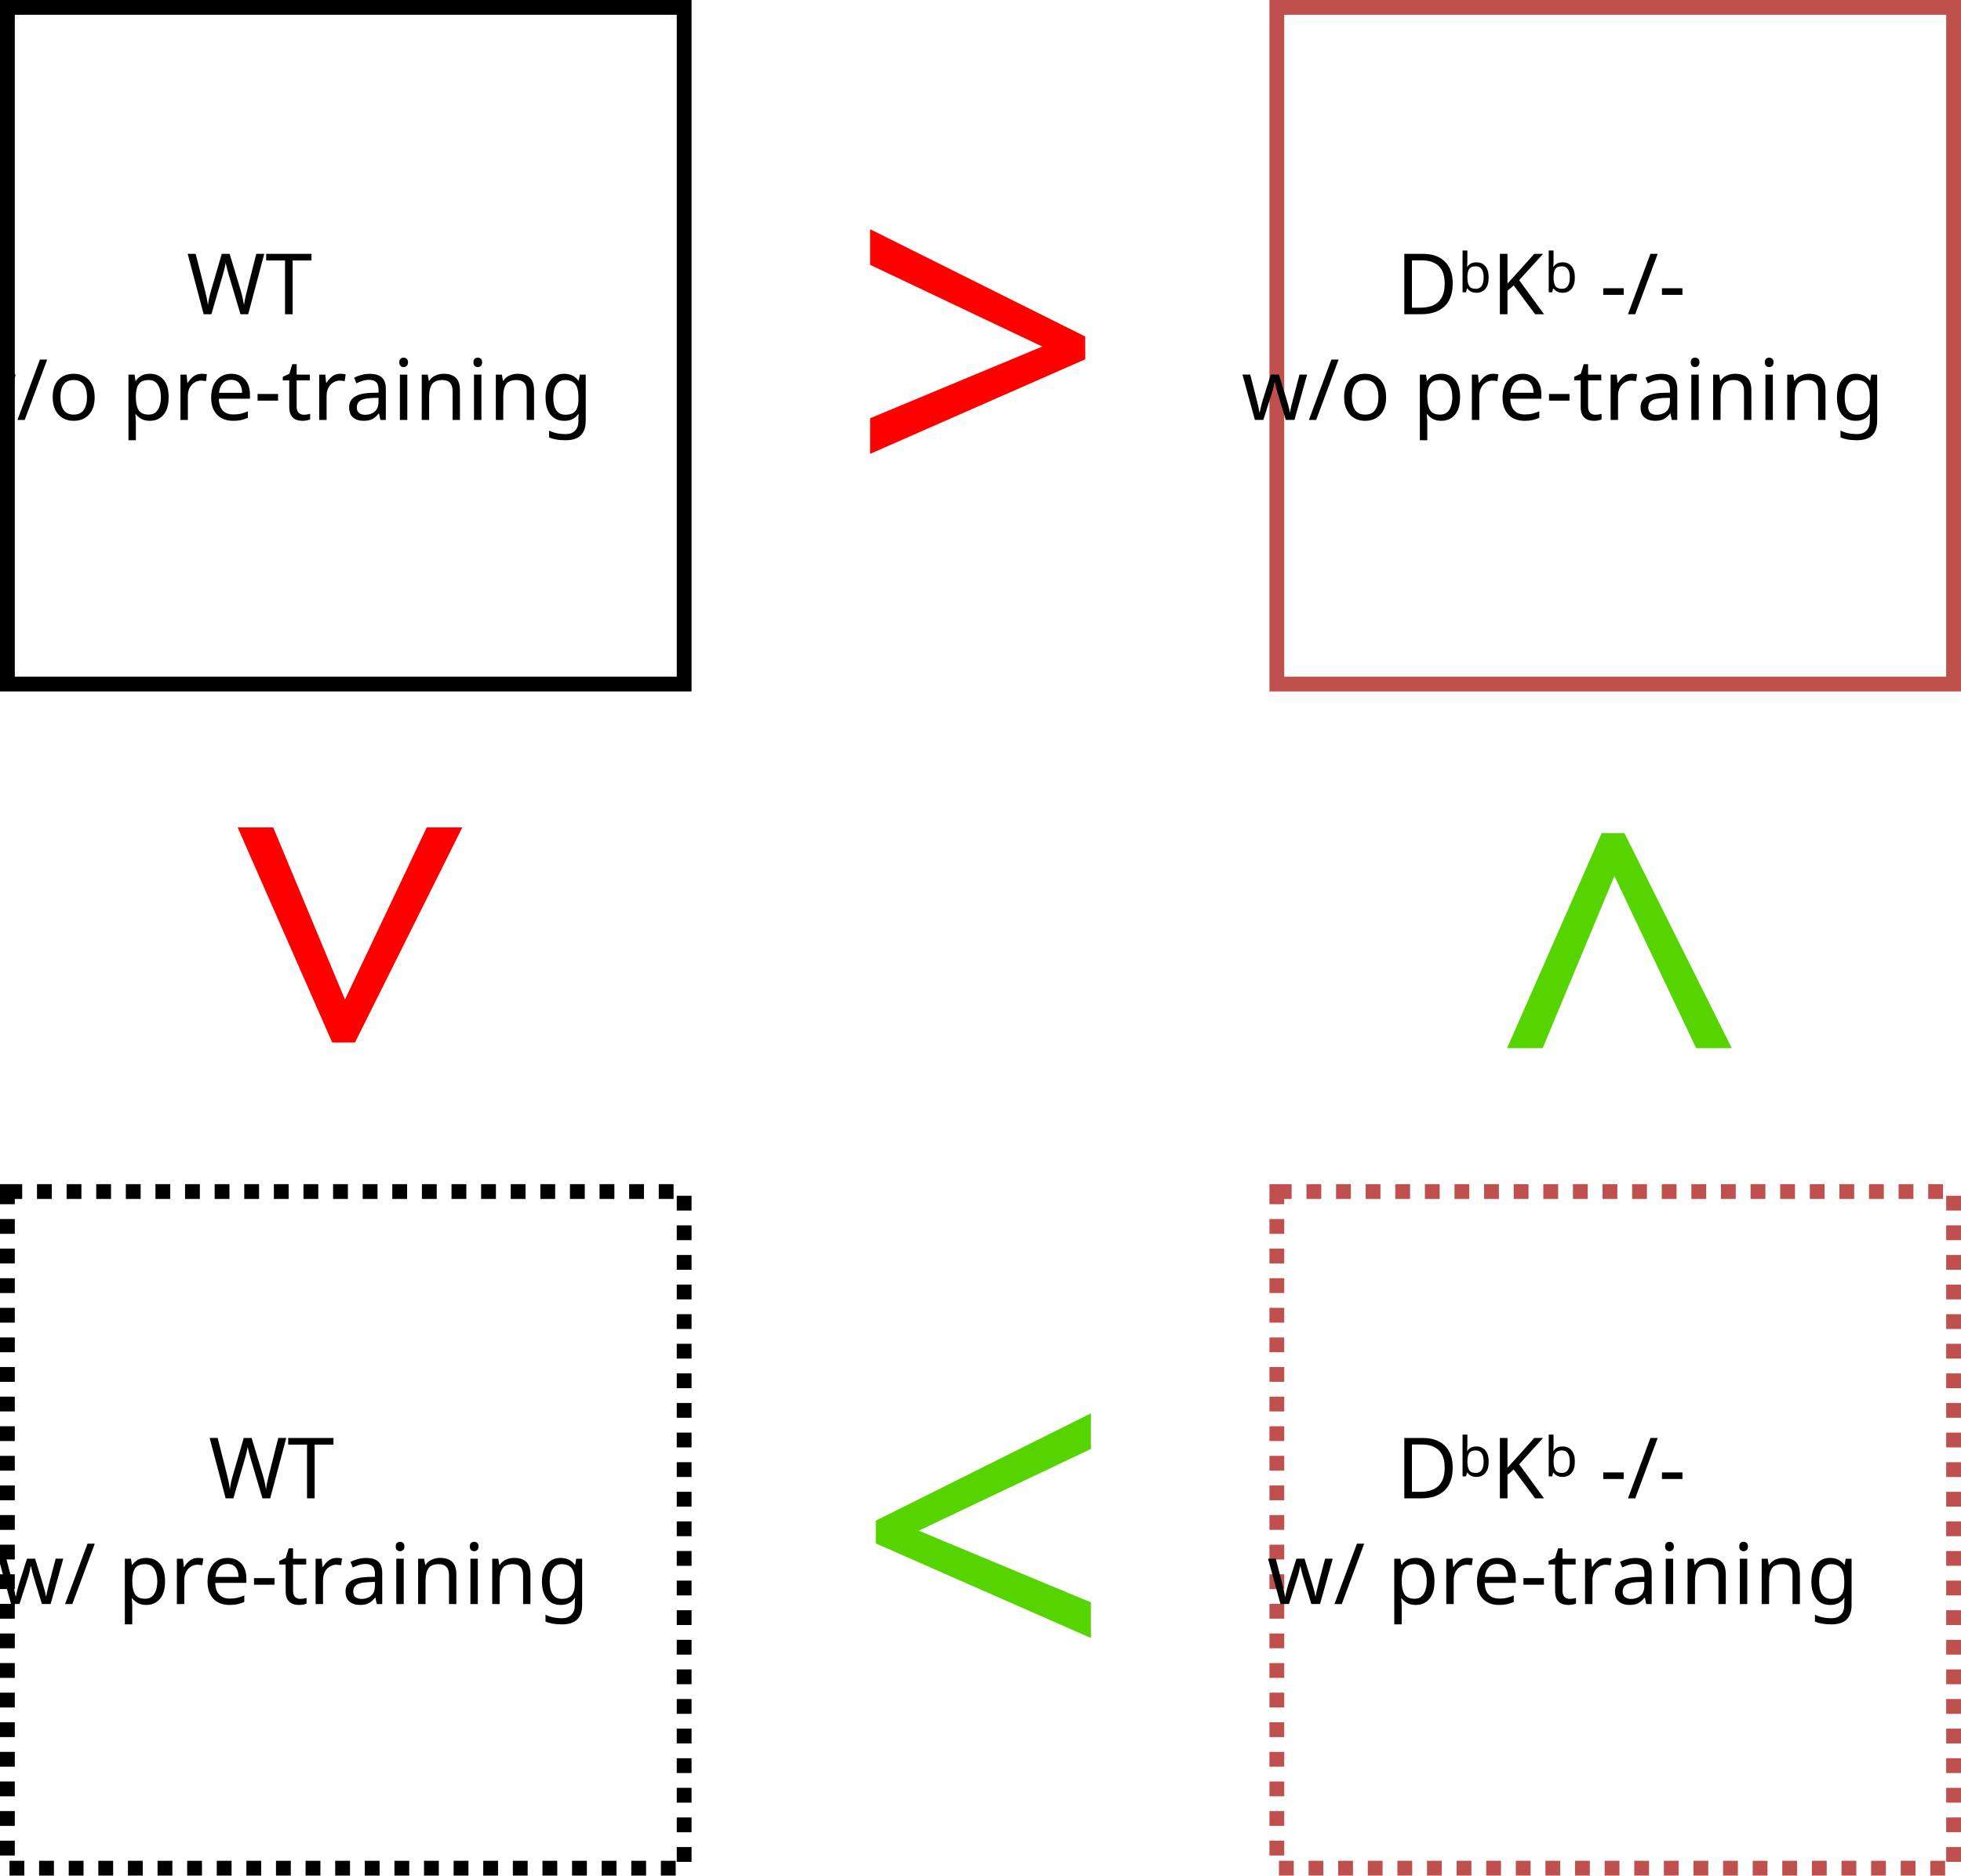
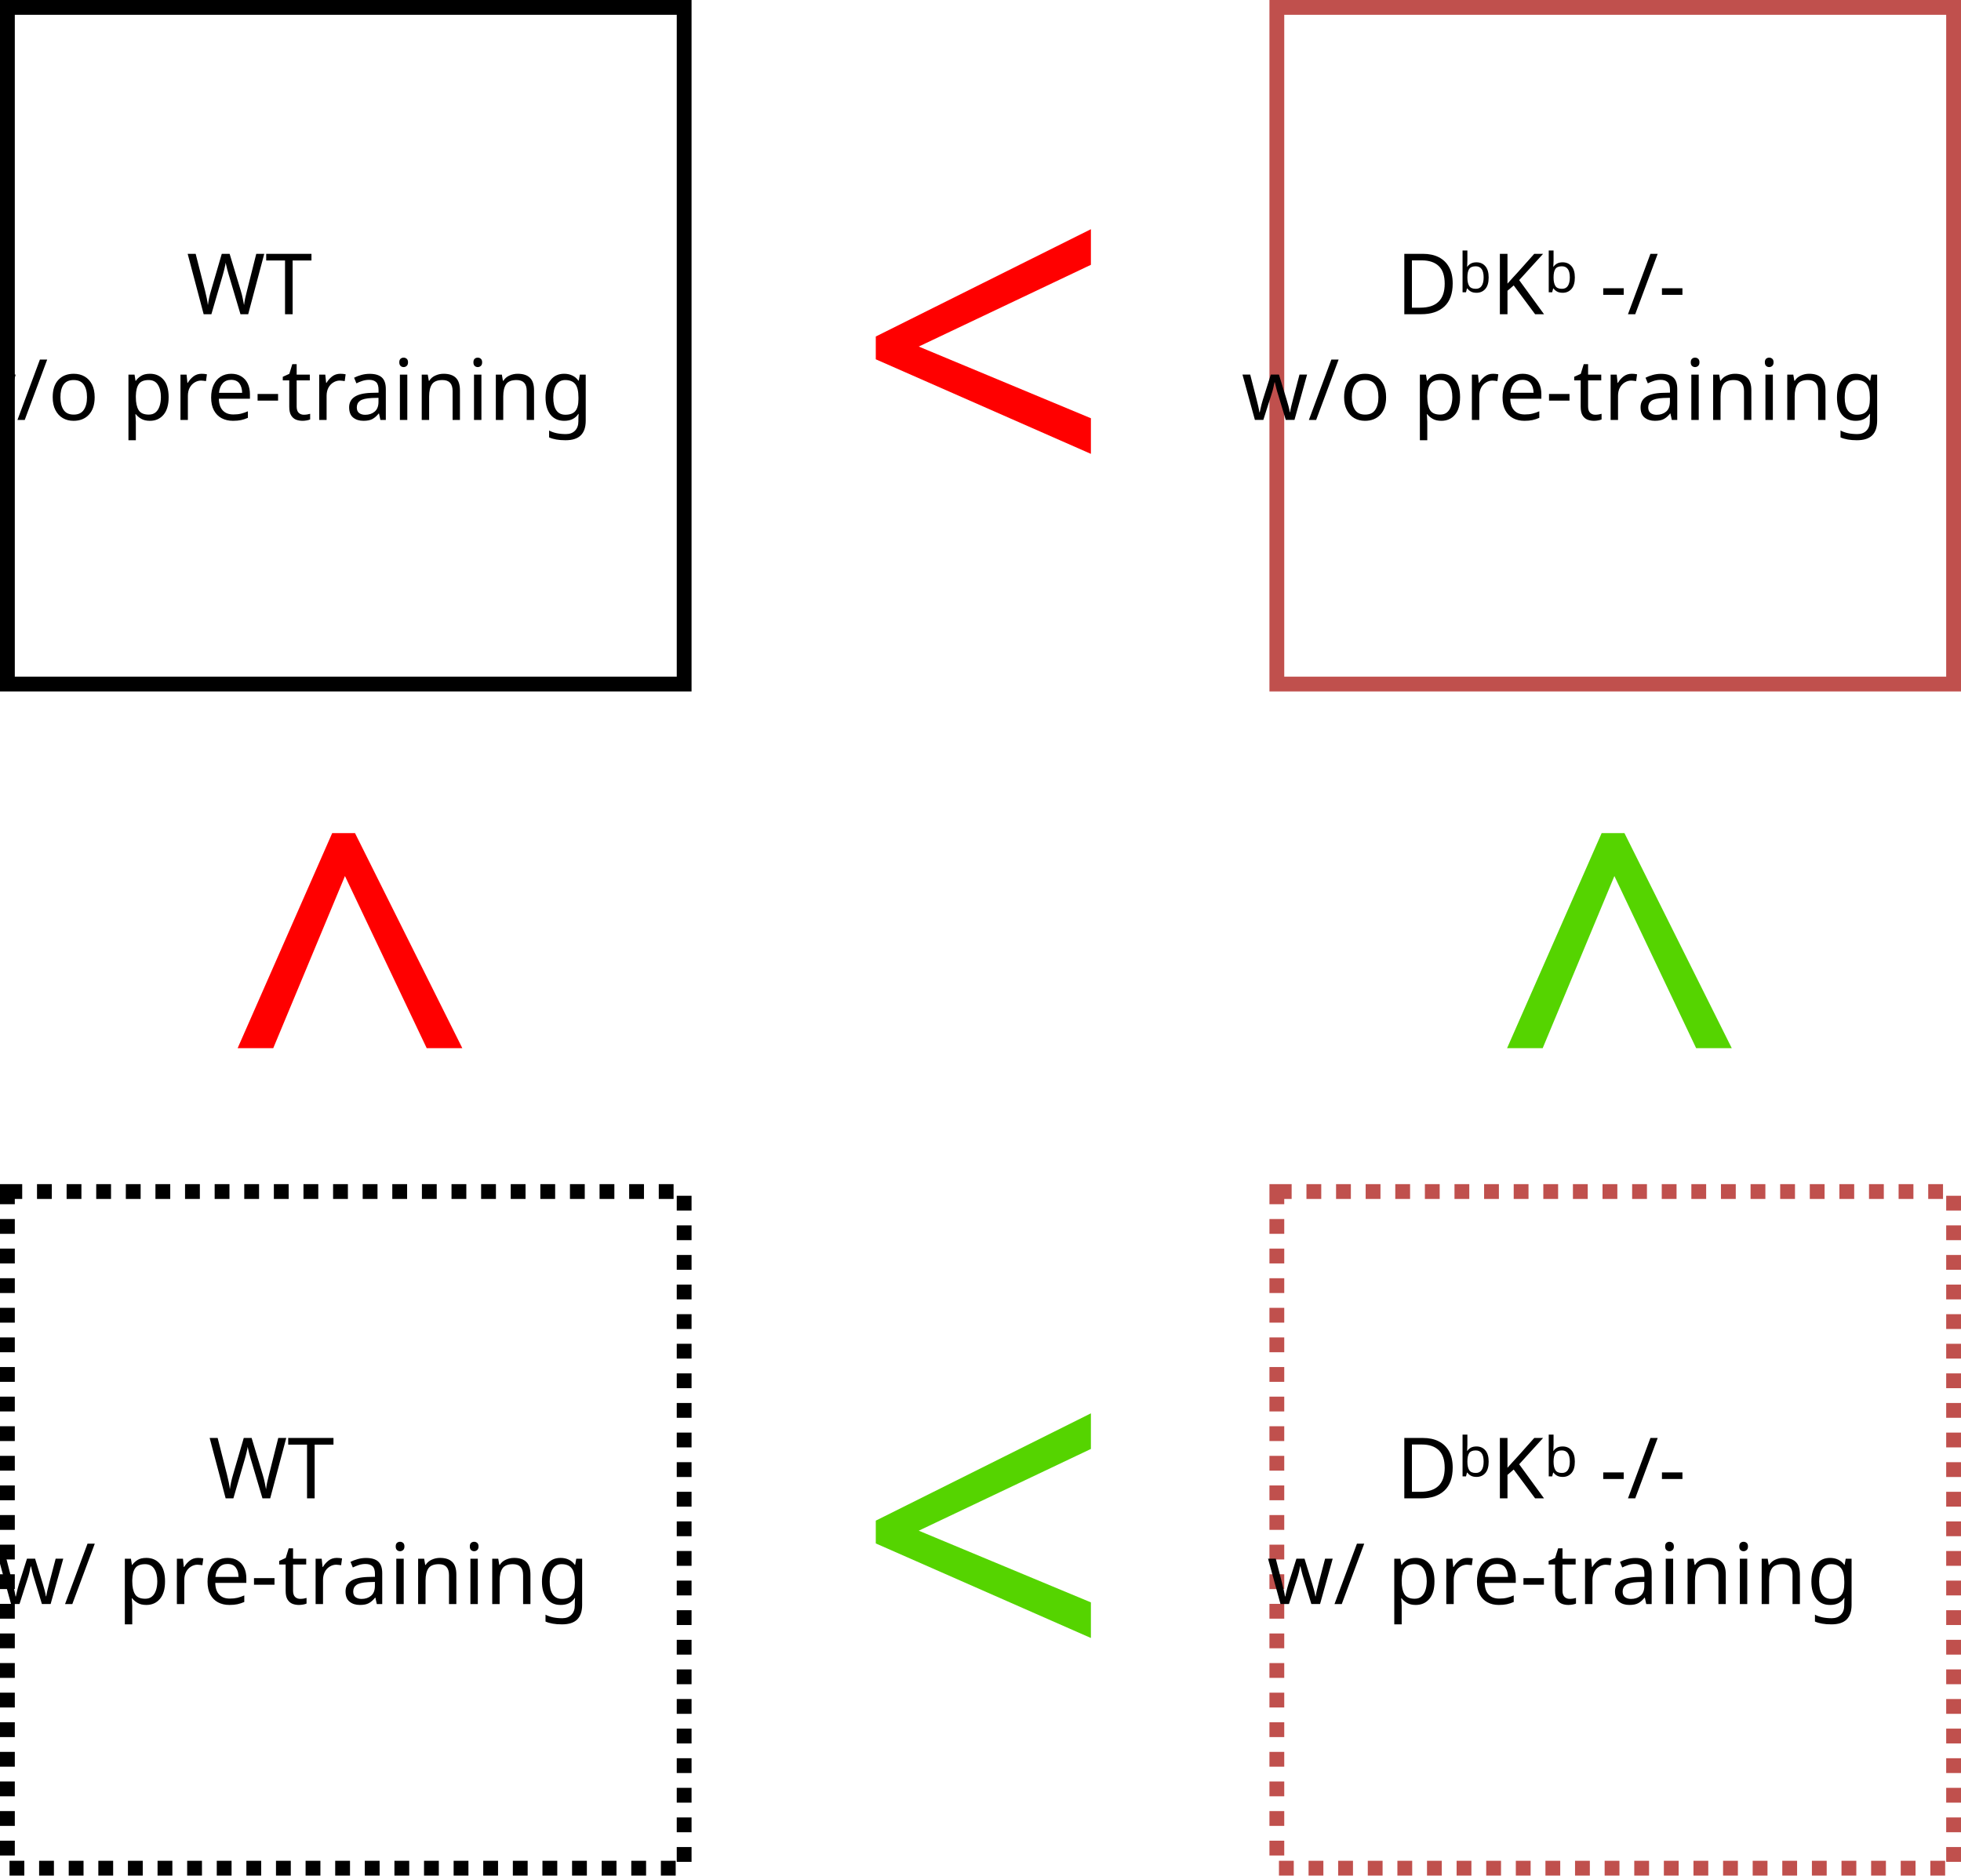
<svg xmlns="http://www.w3.org/2000/svg" width="463.626" height="443.5" id="svg2" version="1.1">
  <defs id="defs4" />
  <g id="layer1" transform="translate(-47.47929,-78.05847)">
    <g id="g2999" transform="translate(0,-2.553711)">
      <rect y="82.362" x="49.229" height="160" width="160" id="rect2991" style="fill:none;stroke:#000000;stroke-width:3.5;stroke-miterlimit:4;stroke-dasharray:none;stroke-dashoffset:0" />
      <text id="text2993" y="154.916" x="129.874" style="font-size:20px;font-style:normal;font-weight:normal;text-align:center;line-height:125%;letter-spacing:0px;word-spacing:0px;text-anchor:middle;fill:#000000;fill-opacity:1;stroke:none;font-family:Sans" xml:space="preserve">
        <tspan y="154.916" x="129.874" id="tspan2995">WT</tspan>
        <tspan id="tspan2997" y="179.916" x="129.874">w/o pre-training</tspan>
      </text>
    </g>
    <rect style="fill:none;stroke:#c0504d;stroke-width:3.5;stroke-miterlimit:4;stroke-dasharray:3.5, 3.5;stroke-dashoffset:0;stroke-opacity:1" id="rect2991-7" width="160" height="160" x="349.355" y="359.808" />
    <text xml:space="preserve" style="font-size:20px;font-style:normal;font-weight:normal;text-align:center;line-height:125%;letter-spacing:0px;word-spacing:0px;text-anchor:middle;fill:#000000;fill-opacity:1;stroke:none;font-family:Sans" x="430" y="432.362" id="text2993-4">
      <tspan id="tspan2995-0" x="430" y="432.362">D<tspan id="tspan3028" style="font-size:65.001%;baseline-shift:super">b</tspan>K<tspan id="tspan3030" style="font-size:65.001%;baseline-shift:super">b</tspan> -/-</tspan>
      <tspan x="430" y="457.362" id="tspan2997-9">w/ pre-training</tspan>
    </text>
    <rect style="fill:none;stroke:#c0504d;stroke-width:3.5;stroke-miterlimit:4;stroke-dasharray:none;stroke-dashoffset:0;stroke-opacity:1" id="rect2991-8" width="160" height="160" x="349.355" y="79.808" />
    <text xml:space="preserve" style="font-size:20px;font-style:normal;font-weight:normal;text-align:center;line-height:125%;letter-spacing:0px;word-spacing:0px;text-anchor:middle;fill:#000000;fill-opacity:1;stroke:none;font-family:Sans" x="430" y="152.362" id="text2993-8">
      <tspan id="tspan2995-2" x="430" y="152.362">D<tspan id="tspan3069" style="font-size:65.001%;baseline-shift:super">b</tspan>K<tspan id="tspan3071" style="font-size:65.001%;baseline-shift:super">b</tspan> -/-</tspan>
      <tspan x="430" y="177.362" id="tspan2997-4">w/o pre-training</tspan>
    </text>
    <rect style="fill:none;stroke:#000000;stroke-width:3.5;stroke-miterlimit:4;stroke-dasharray:3.5,3.5;stroke-dashoffset:0" id="rect2991-5" width="160" height="160" x="49.229" y="359.808" />
    <text xml:space="preserve" style="font-size:20px;font-style:normal;font-weight:normal;text-align:center;line-height:125%;letter-spacing:0px;word-spacing:0px;text-anchor:middle;fill:#000000;fill-opacity:1;stroke:none;font-family:Sans" x="129.874" y="432.362" id="text2993-1">
      <tspan id="tspan2995-7" x="129.874" y="432.362">WT</tspan>
      <tspan x="129.874" y="457.362" id="tspan2997-1">w/ pre-training</tspan>
    </text>
-     <text xml:space="preserve" style="font-size:30px;font-style:normal;font-weight:normal;line-height:125%;letter-spacing:0px;word-spacing:0px;fill:#ff0000;fill-opacity:1;stroke:none;font-family:Sans" x="247.784" y="197.909" id="text3065">
-       <tspan id="tspan3067" x="247.784" y="197.909" style="font-size:108px;fill:#ff0000">&gt;</tspan>
+     <text xml:space="preserve" style="font-size:30px;font-style:normal;font-weight:normal;line-height:125%;letter-spacing:0px;word-spacing:0px;fill:#ff0000;fill-opacity:1;stroke:none;font-family:Sans" x="-310.801" y="197.909" id="text3065" transform="scale(-1,1)">
+       <tspan id="tspan3067" x="-310.801" y="197.909" style="font-size:108px;fill:#ff0000">&gt;</tspan>
    </text>
    <text xml:space="preserve" style="font-size:30px;font-style:normal;font-weight:normal;line-height:125%;letter-spacing:0px;word-spacing:0px;fill:#55d400;fill-opacity:1;stroke:none;font-family:Sans" x="-310.801" y="477.909" id="text3065-1" transform="scale(-1,1)">
      <tspan id="tspan3067-5" x="-310.801" y="477.909" style="font-size:108px;fill:#55d400">&gt;</tspan>
    </text>
-     <text xml:space="preserve" style="font-size:30px;font-style:normal;font-weight:normal;line-height:125%;letter-spacing:0px;word-spacing:0px;fill:#ff0000;fill-opacity:1;stroke:none;font-family:Sans" x="268.3" y="-91.129" id="text3065-2" transform="matrix(0,1,-1,0,0,0)">
-       <tspan id="tspan3067-7" x="268.3" y="-91.129" style="font-size:108px;fill:#ff0000">&gt;</tspan>
+     <text xml:space="preserve" style="font-size:30px;font-style:normal;font-weight:normal;line-height:125%;letter-spacing:0px;word-spacing:0px;fill:#ff0000;fill-opacity:1;stroke:none;font-family:Sans" x="-331.317" y="-91.129" id="text3065-2" transform="matrix(0,-1,-1,0,0,0)">
+       <tspan id="tspan3067-7" x="-331.317" y="-91.129" style="font-size:108px;fill:#ff0000">&gt;</tspan>
    </text>
    <text xml:space="preserve" style="font-size:30px;font-style:normal;font-weight:normal;line-height:125%;letter-spacing:0px;word-spacing:0px;fill:#55d400;fill-opacity:1;stroke:none;font-family:Sans" x="-331.317" y="-391.255" id="text3065-2-6" transform="matrix(0,-1,-1,0,0,0)">
      <tspan id="tspan3067-7-1" x="-331.317" y="-391.255" style="font-size:108px;fill:#55d400">&gt;</tspan>
    </text>
  </g>
</svg>
